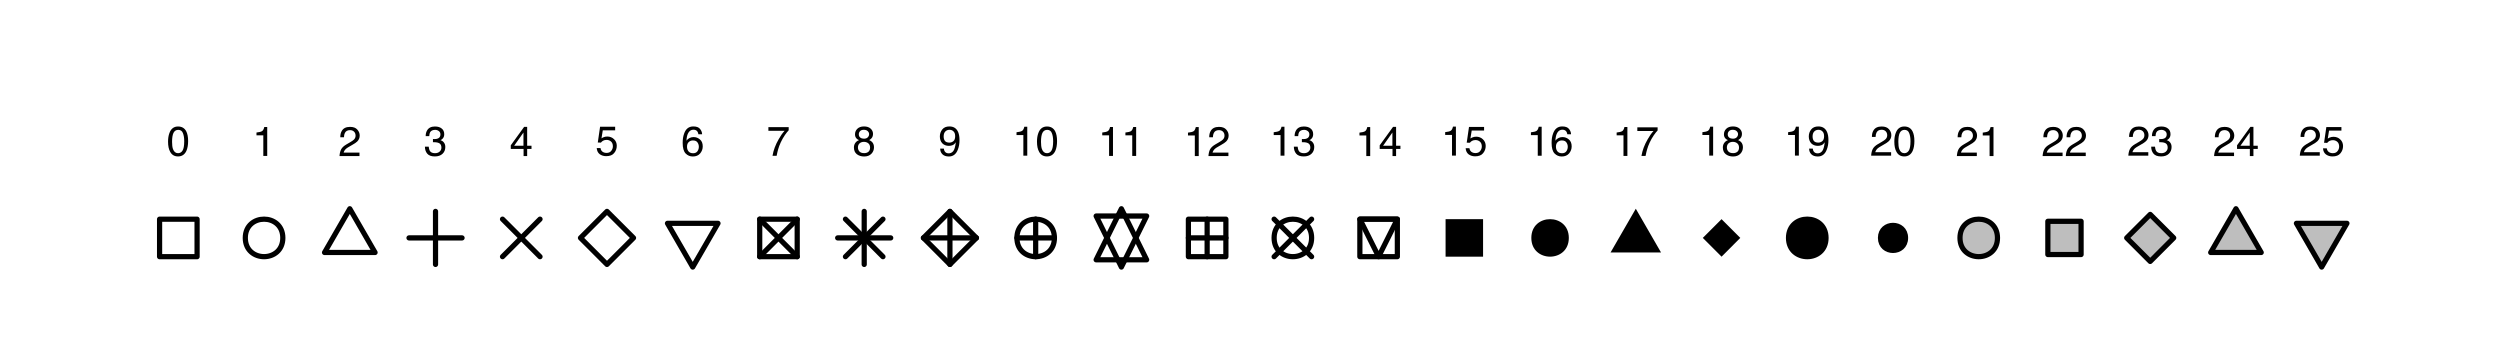
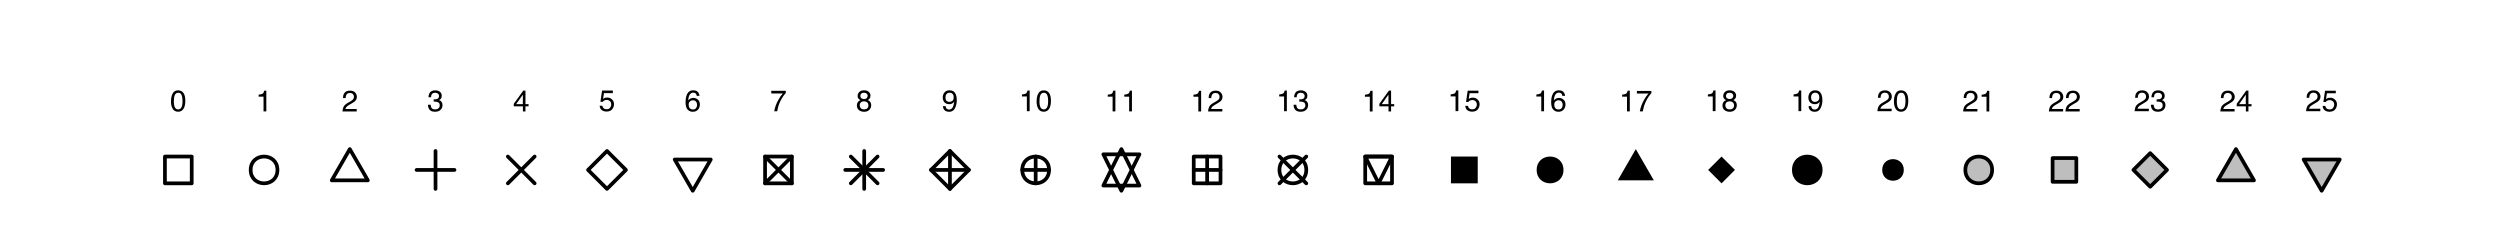
- <svg xmlns="http://www.w3.org/2000/svg" xmlns:xlink="http://www.w3.org/1999/xlink" width="360pt" height="50pt" viewBox="0 0 360 50" version="1.1">
+ <svg xmlns="http://www.w3.org/2000/svg" xmlns:xlink="http://www.w3.org/1999/xlink" width="504pt" height="50pt" viewBox="0 0 504 50" version="1.1">
  <defs>
    <g>
      <symbol overflow="visible" id="glyph0-0">
        <path style="stroke: none;" d="M 0.188 0 L 0.188 -4.297 L 3.609 -4.297 L 3.609 0 L 0.188 0 Z M 3.078 -0.547 L 3.078 -3.766 L 0.734 -3.766 L 0.734 -0.547 L 3.078 -0.547 Z M 3.078 -0.547 " />
      </symbol>
      <symbol overflow="visible" id="glyph0-1">
        <path style="stroke: none;" d="M 1.625 -4.203 C 2.164 -4.203 2.555 -3.977 2.797 -3.531 C 2.984 -3.176 3.078 -2.703 3.078 -2.109 C 3.078 -1.535 2.992 -1.062 2.828 -0.688 C 2.578 -0.156 2.176 0.109 1.625 0.109 C 1.113 0.109 0.738 -0.109 0.5 -0.547 C 0.289 -0.91 0.188 -1.398 0.188 -2.016 C 0.188 -2.492 0.25 -2.898 0.375 -3.234 C 0.602 -3.879 1.02 -4.203 1.625 -4.203 Z M 1.625 -0.359 C 1.895 -0.359 2.109 -0.477 2.266 -0.719 C 2.43 -0.969 2.516 -1.422 2.516 -2.078 C 2.516 -2.555 2.453 -2.945 2.328 -3.25 C 2.211 -3.562 1.988 -3.719 1.656 -3.719 C 1.344 -3.719 1.113 -3.57 0.969 -3.281 C 0.832 -2.988 0.766 -2.562 0.766 -2 C 0.766 -1.562 0.805 -1.219 0.891 -0.969 C 1.035 -0.562 1.281 -0.359 1.625 -0.359 Z M 1.625 -0.359 " />
      </symbol>
      <symbol overflow="visible" id="glyph0-2">
        <path style="stroke: none;" d="M 0.578 -2.969 L 0.578 -3.375 C 0.953 -3.414 1.211 -3.477 1.359 -3.562 C 1.516 -3.645 1.629 -3.848 1.703 -4.172 L 2.125 -4.172 L 2.125 0 L 1.562 0 L 1.562 -2.969 L 0.578 -2.969 Z M 0.578 -2.969 " />
      </symbol>
      <symbol overflow="visible" id="glyph0-3">
        <path style="stroke: none;" d="M 0.188 0 C 0.207 -0.363 0.281 -0.676 0.406 -0.938 C 0.539 -1.207 0.797 -1.453 1.172 -1.672 L 1.734 -2 C 1.984 -2.145 2.16 -2.27 2.266 -2.375 C 2.422 -2.531 2.5 -2.719 2.5 -2.938 C 2.5 -3.176 2.426 -3.367 2.281 -3.516 C 2.133 -3.66 1.941 -3.734 1.703 -3.734 C 1.336 -3.734 1.086 -3.594 0.953 -3.312 C 0.879 -3.164 0.836 -2.961 0.828 -2.703 L 0.297 -2.703 C 0.297 -3.066 0.363 -3.363 0.5 -3.594 C 0.719 -4 1.117 -4.203 1.703 -4.203 C 2.18 -4.203 2.531 -4.07 2.75 -3.812 C 2.977 -3.562 3.094 -3.273 3.094 -2.953 C 3.094 -2.617 2.973 -2.332 2.734 -2.094 C 2.598 -1.957 2.352 -1.789 2 -1.594 L 1.594 -1.359 C 1.406 -1.254 1.254 -1.156 1.141 -1.062 C 0.953 -0.895 0.832 -0.707 0.781 -0.5 L 3.062 -0.5 L 3.062 0 L 0.188 0 Z M 0.188 0 " />
      </symbol>
      <symbol overflow="visible" id="glyph0-4">
        <path style="stroke: none;" d="M 1.562 0.109 C 1.062 0.109 0.695 -0.023 0.469 -0.297 C 0.25 -0.566 0.141 -0.898 0.141 -1.297 L 0.688 -1.297 C 0.719 -1.016 0.77 -0.816 0.844 -0.703 C 0.977 -0.473 1.227 -0.359 1.594 -0.359 C 1.863 -0.359 2.082 -0.43 2.25 -0.578 C 2.426 -0.734 2.516 -0.926 2.516 -1.156 C 2.516 -1.445 2.426 -1.648 2.25 -1.766 C 2.07 -1.879 1.82 -1.938 1.5 -1.938 C 1.469 -1.938 1.43 -1.938 1.391 -1.938 C 1.359 -1.938 1.328 -1.938 1.297 -1.938 L 1.297 -2.406 C 1.348 -2.395 1.391 -2.391 1.422 -2.391 C 1.461 -2.391 1.504 -2.391 1.547 -2.391 C 1.742 -2.391 1.906 -2.422 2.031 -2.484 C 2.258 -2.586 2.375 -2.781 2.375 -3.062 C 2.375 -3.27 2.297 -3.43 2.141 -3.547 C 1.992 -3.66 1.82 -3.719 1.625 -3.719 C 1.27 -3.719 1.023 -3.602 0.891 -3.375 C 0.816 -3.238 0.773 -3.051 0.766 -2.812 L 0.25 -2.812 C 0.25 -3.125 0.312 -3.391 0.438 -3.609 C 0.656 -4.004 1.035 -4.203 1.578 -4.203 C 2.004 -4.203 2.332 -4.102 2.562 -3.906 C 2.801 -3.719 2.922 -3.445 2.922 -3.094 C 2.922 -2.832 2.848 -2.625 2.703 -2.469 C 2.617 -2.363 2.508 -2.285 2.375 -2.234 C 2.594 -2.172 2.766 -2.051 2.891 -1.875 C 3.016 -1.707 3.078 -1.5 3.078 -1.25 C 3.078 -0.844 2.941 -0.516 2.672 -0.266 C 2.41 -0.016 2.039 0.109 1.562 0.109 Z M 1.562 0.109 " />
      </symbol>
      <symbol overflow="visible" id="glyph0-5">
        <path style="stroke: none;" d="M 1.984 -1.484 L 1.984 -3.391 L 0.641 -1.484 L 1.984 -1.484 Z M 2 0 L 2 -1.031 L 0.156 -1.031 L 0.156 -1.547 L 2.078 -4.203 L 2.516 -4.203 L 2.516 -1.484 L 3.141 -1.484 L 3.141 -1.031 L 2.516 -1.031 L 2.516 0 L 2 0 Z M 2 0 " />
      </symbol>
      <symbol overflow="visible" id="glyph0-6">
        <path style="stroke: none;" d="M 0.734 -1.062 C 0.773 -0.77 0.914 -0.566 1.156 -0.453 C 1.281 -0.391 1.426 -0.359 1.594 -0.359 C 1.906 -0.359 2.133 -0.457 2.281 -0.656 C 2.438 -0.852 2.516 -1.07 2.516 -1.312 C 2.516 -1.613 2.426 -1.844 2.25 -2 C 2.07 -2.156 1.859 -2.234 1.609 -2.234 C 1.422 -2.234 1.258 -2.195 1.125 -2.125 C 1 -2.062 0.891 -1.969 0.797 -1.844 L 0.344 -1.859 L 0.672 -4.125 L 2.844 -4.125 L 2.844 -3.609 L 1.062 -3.609 L 0.875 -2.453 C 0.977 -2.523 1.07 -2.578 1.156 -2.609 C 1.312 -2.68 1.492 -2.719 1.703 -2.719 C 2.086 -2.719 2.41 -2.594 2.672 -2.344 C 2.941 -2.094 3.078 -1.773 3.078 -1.391 C 3.078 -0.992 2.953 -0.645 2.703 -0.344 C 2.461 -0.039 2.078 0.109 1.547 0.109 C 1.203 0.109 0.895 0.016 0.625 -0.172 C 0.363 -0.367 0.219 -0.664 0.188 -1.062 L 0.734 -1.062 Z M 0.734 -1.062 " />
      </symbol>
      <symbol overflow="visible" id="glyph0-7">
        <path style="stroke: none;" d="M 1.75 -4.219 C 2.219 -4.219 2.547 -4.094 2.734 -3.844 C 2.922 -3.602 3.016 -3.352 3.016 -3.094 L 2.484 -3.094 C 2.453 -3.258 2.406 -3.391 2.344 -3.484 C 2.219 -3.66 2.023 -3.75 1.766 -3.75 C 1.473 -3.75 1.238 -3.613 1.062 -3.344 C 0.883 -3.07 0.785 -2.68 0.766 -2.172 C 0.891 -2.348 1.047 -2.477 1.234 -2.562 C 1.398 -2.645 1.586 -2.688 1.797 -2.688 C 2.141 -2.688 2.441 -2.57 2.703 -2.344 C 2.973 -2.125 3.109 -1.789 3.109 -1.344 C 3.109 -0.969 2.984 -0.629 2.734 -0.328 C 2.484 -0.035 2.129 0.109 1.672 0.109 C 1.273 0.109 0.93 -0.035 0.641 -0.328 C 0.359 -0.629 0.219 -1.133 0.219 -1.844 C 0.219 -2.363 0.285 -2.805 0.422 -3.172 C 0.66 -3.867 1.102 -4.219 1.75 -4.219 Z M 1.719 -0.359 C 2 -0.359 2.207 -0.453 2.344 -0.641 C 2.477 -0.828 2.547 -1.047 2.547 -1.297 C 2.547 -1.516 2.484 -1.719 2.359 -1.906 C 2.234 -2.102 2.008 -2.203 1.688 -2.203 C 1.457 -2.203 1.258 -2.125 1.094 -1.969 C 0.926 -1.82 0.844 -1.598 0.844 -1.297 C 0.844 -1.035 0.914 -0.812 1.062 -0.625 C 1.219 -0.445 1.438 -0.359 1.719 -0.359 Z M 1.719 -0.359 " />
      </symbol>
      <symbol overflow="visible" id="glyph0-8">
        <path style="stroke: none;" d="M 3.141 -4.125 L 3.141 -3.672 C 3.004 -3.535 2.82 -3.305 2.594 -2.984 C 2.375 -2.66 2.176 -2.312 2 -1.938 C 1.832 -1.57 1.707 -1.238 1.625 -0.938 C 1.562 -0.738 1.488 -0.426 1.406 0 L 0.812 0 C 0.945 -0.801 1.242 -1.598 1.703 -2.391 C 1.961 -2.859 2.242 -3.258 2.547 -3.594 L 0.219 -3.594 L 0.219 -4.125 L 3.141 -4.125 Z M 3.141 -4.125 " />
      </symbol>
      <symbol overflow="visible" id="glyph0-9">
        <path style="stroke: none;" d="M 1.625 -2.438 C 1.863 -2.438 2.047 -2.5 2.172 -2.625 C 2.305 -2.758 2.375 -2.914 2.375 -3.094 C 2.375 -3.25 2.312 -3.391 2.188 -3.516 C 2.062 -3.648 1.867 -3.719 1.609 -3.719 C 1.359 -3.719 1.176 -3.648 1.062 -3.516 C 0.945 -3.391 0.891 -3.238 0.891 -3.062 C 0.891 -2.863 0.961 -2.707 1.109 -2.594 C 1.254 -2.488 1.426 -2.438 1.625 -2.438 Z M 1.672 -0.359 C 1.91 -0.359 2.109 -0.422 2.266 -0.547 C 2.43 -0.68 2.516 -0.883 2.516 -1.156 C 2.516 -1.426 2.43 -1.629 2.266 -1.766 C 2.098 -1.91 1.883 -1.984 1.625 -1.984 C 1.375 -1.984 1.164 -1.91 1 -1.766 C 0.844 -1.617 0.766 -1.422 0.766 -1.172 C 0.766 -0.953 0.836 -0.758 0.984 -0.594 C 1.129 -0.438 1.359 -0.359 1.672 -0.359 Z M 0.922 -2.234 C 0.766 -2.297 0.648 -2.367 0.578 -2.453 C 0.422 -2.609 0.344 -2.812 0.344 -3.062 C 0.344 -3.375 0.453 -3.641 0.672 -3.859 C 0.898 -4.086 1.223 -4.203 1.641 -4.203 C 2.047 -4.203 2.363 -4.098 2.594 -3.891 C 2.82 -3.68 2.938 -3.43 2.938 -3.141 C 2.938 -2.879 2.867 -2.672 2.734 -2.516 C 2.66 -2.422 2.547 -2.328 2.391 -2.234 C 2.566 -2.16 2.703 -2.07 2.797 -1.969 C 2.984 -1.77 3.078 -1.516 3.078 -1.203 C 3.078 -0.836 2.953 -0.523 2.703 -0.266 C 2.453 -0.004 2.102 0.125 1.656 0.125 C 1.25 0.125 0.898 0.016 0.609 -0.203 C 0.328 -0.43 0.188 -0.754 0.188 -1.172 C 0.188 -1.422 0.25 -1.633 0.375 -1.812 C 0.5 -2 0.68 -2.141 0.922 -2.234 Z M 0.922 -2.234 " />
      </symbol>
      <symbol overflow="visible" id="glyph0-10">
        <path style="stroke: none;" d="M 0.797 -1.016 C 0.816 -0.723 0.93 -0.52 1.141 -0.406 C 1.242 -0.352 1.363 -0.328 1.5 -0.328 C 1.75 -0.328 1.961 -0.43 2.141 -0.641 C 2.316 -0.848 2.441 -1.273 2.516 -1.922 C 2.398 -1.734 2.254 -1.598 2.078 -1.516 C 1.91 -1.441 1.727 -1.406 1.531 -1.406 C 1.125 -1.406 0.801 -1.531 0.562 -1.781 C 0.332 -2.039 0.219 -2.367 0.219 -2.766 C 0.219 -3.141 0.332 -3.473 0.562 -3.766 C 0.789 -4.055 1.133 -4.203 1.594 -4.203 C 2.207 -4.203 2.629 -3.926 2.859 -3.375 C 2.984 -3.07 3.047 -2.691 3.047 -2.234 C 3.047 -1.723 2.969 -1.27 2.812 -0.875 C 2.562 -0.207 2.129 0.125 1.516 0.125 C 1.109 0.125 0.797 0.016 0.578 -0.203 C 0.367 -0.422 0.266 -0.691 0.266 -1.016 L 0.797 -1.016 Z M 1.594 -1.875 C 1.801 -1.875 1.988 -1.941 2.156 -2.078 C 2.332 -2.211 2.422 -2.453 2.422 -2.797 C 2.422 -3.109 2.344 -3.336 2.188 -3.484 C 2.039 -3.641 1.848 -3.719 1.609 -3.719 C 1.348 -3.719 1.141 -3.629 0.984 -3.453 C 0.836 -3.285 0.766 -3.055 0.766 -2.766 C 0.766 -2.492 0.828 -2.273 0.953 -2.109 C 1.086 -1.953 1.301 -1.875 1.594 -1.875 Z M 1.594 -1.875 " />
      </symbol>
    </g>
    <clipPath id="clip1">
-       <path d="M 0 0 L 361 0 L 361 51 L 0 51 Z M 0 0 " />
+       <path d="M 0 0 L 505 0 L 505 51 L 0 51 Z M 0 0 " />
    </clipPath>
  </defs>
  <g id="surface0">
-     <rect x="0" y="0" width="360" height="50" style="fill: rgb(100%,100%,100%); fill-opacity: 1; stroke: none;" />
+     <rect x="0" y="0" width="504" height="50" style="fill: rgb(100%,100%,100%); fill-opacity: 1; stroke: none;" />
    <g clip-path="url(#clip1)" clip-rule="nonzero">
      <g style="fill: rgb(0%,0%,0%); fill-opacity: 1;">
-         <use xlink:href="#glyph0-1" x="24.012" y="22.418" />
+         <use xlink:href="#glyph0-1" x="34.281" y="22.418" />
      </g>
      <g style="fill: rgb(0%,0%,0%); fill-opacity: 1;">
-         <use xlink:href="#glyph0-2" x="36.355" y="22.457" />
+         <use xlink:href="#glyph0-2" x="51.566" y="22.457" />
      </g>
      <g style="fill: rgb(0%,0%,0%); fill-opacity: 1;">
-         <use xlink:href="#glyph0-3" x="48.703" y="22.473" />
+         <use xlink:href="#glyph0-3" x="68.852" y="22.473" />
      </g>
      <g style="fill: rgb(0%,0%,0%); fill-opacity: 1;">
-         <use xlink:href="#glyph0-4" x="61.047" y="22.418" />
+         <use xlink:href="#glyph0-4" x="86.133" y="22.418" />
      </g>
      <g style="fill: rgb(0%,0%,0%); fill-opacity: 1;">
-         <use xlink:href="#glyph0-5" x="73.395" y="22.473" />
+         <use xlink:href="#glyph0-5" x="103.418" y="22.473" />
      </g>
      <g style="fill: rgb(0%,0%,0%); fill-opacity: 1;">
-         <use xlink:href="#glyph0-6" x="85.738" y="22.379" />
+         <use xlink:href="#glyph0-6" x="120.703" y="22.379" />
      </g>
      <g style="fill: rgb(0%,0%,0%); fill-opacity: 1;">
-         <use xlink:href="#glyph0-7" x="98.086" y="22.426" />
+         <use xlink:href="#glyph0-7" x="137.988" y="22.426" />
      </g>
      <g style="fill: rgb(0%,0%,0%); fill-opacity: 1;">
-         <use xlink:href="#glyph0-8" x="110.43" y="22.434" />
+         <use xlink:href="#glyph0-8" x="155.27" y="22.434" />
      </g>
      <g style="fill: rgb(0%,0%,0%); fill-opacity: 1;">
-         <use xlink:href="#glyph0-9" x="122.777" y="22.41" />
+         <use xlink:href="#glyph0-9" x="172.555" y="22.41" />
      </g>
      <g style="fill: rgb(0%,0%,0%); fill-opacity: 1;">
-         <use xlink:href="#glyph0-10" x="135.121" y="22.41" />
+         <use xlink:href="#glyph0-10" x="189.84" y="22.41" />
      </g>
      <g style="fill: rgb(0%,0%,0%); fill-opacity: 1;">
-         <use xlink:href="#glyph0-2" x="145.801" y="22.418" />
-         <use xlink:href="#glyph0-1" x="149.138" y="22.418" />
+         <use xlink:href="#glyph0-2" x="205.453" y="22.418" />
+         <use xlink:href="#glyph0-1" x="208.79" y="22.418" />
      </g>
      <g style="fill: rgb(0%,0%,0%); fill-opacity: 1;">
-         <use xlink:href="#glyph0-2" x="158.145" y="22.457" />
-         <use xlink:href="#glyph0-2" x="161.481" y="22.457" />
+         <use xlink:href="#glyph0-2" x="222.738" y="22.457" />
+         <use xlink:href="#glyph0-2" x="226.075" y="22.457" />
      </g>
      <g style="fill: rgb(0%,0%,0%); fill-opacity: 1;">
-         <use xlink:href="#glyph0-2" x="170.492" y="22.473" />
-         <use xlink:href="#glyph0-3" x="173.829" y="22.473" />
+         <use xlink:href="#glyph0-2" x="240.023" y="22.473" />
+         <use xlink:href="#glyph0-3" x="243.36" y="22.473" />
      </g>
      <g style="fill: rgb(0%,0%,0%); fill-opacity: 1;">
-         <use xlink:href="#glyph0-2" x="182.836" y="22.418" />
-         <use xlink:href="#glyph0-4" x="186.173" y="22.418" />
+         <use xlink:href="#glyph0-2" x="257.305" y="22.418" />
+         <use xlink:href="#glyph0-4" x="260.642" y="22.418" />
      </g>
      <g style="fill: rgb(0%,0%,0%); fill-opacity: 1;">
-         <use xlink:href="#glyph0-2" x="195.184" y="22.473" />
-         <use xlink:href="#glyph0-5" x="198.521" y="22.473" />
+         <use xlink:href="#glyph0-2" x="274.59" y="22.473" />
+         <use xlink:href="#glyph0-5" x="277.927" y="22.473" />
      </g>
      <g style="fill: rgb(0%,0%,0%); fill-opacity: 1;">
-         <use xlink:href="#glyph0-2" x="207.527" y="22.402" />
-         <use xlink:href="#glyph0-6" x="210.864" y="22.402" />
+         <use xlink:href="#glyph0-2" x="291.875" y="22.402" />
+         <use xlink:href="#glyph0-6" x="295.212" y="22.402" />
      </g>
      <g style="fill: rgb(0%,0%,0%); fill-opacity: 1;">
-         <use xlink:href="#glyph0-2" x="219.875" y="22.426" />
-         <use xlink:href="#glyph0-7" x="223.212" y="22.426" />
+         <use xlink:href="#glyph0-2" x="309.156" y="22.426" />
+         <use xlink:href="#glyph0-7" x="312.493" y="22.426" />
      </g>
      <g style="fill: rgb(0%,0%,0%); fill-opacity: 1;">
-         <use xlink:href="#glyph0-2" x="232.219" y="22.457" />
-         <use xlink:href="#glyph0-8" x="235.556" y="22.457" />
+         <use xlink:href="#glyph0-2" x="326.441" y="22.457" />
+         <use xlink:href="#glyph0-8" x="329.778" y="22.457" />
      </g>
      <g style="fill: rgb(0%,0%,0%); fill-opacity: 1;">
-         <use xlink:href="#glyph0-2" x="244.566" y="22.41" />
-         <use xlink:href="#glyph0-9" x="247.903" y="22.41" />
+         <use xlink:href="#glyph0-2" x="343.727" y="22.41" />
+         <use xlink:href="#glyph0-9" x="347.063" y="22.41" />
      </g>
      <g style="fill: rgb(0%,0%,0%); fill-opacity: 1;">
-         <use xlink:href="#glyph0-2" x="256.91" y="22.41" />
-         <use xlink:href="#glyph0-10" x="260.247" y="22.41" />
+         <use xlink:href="#glyph0-2" x="361.008" y="22.41" />
+         <use xlink:href="#glyph0-10" x="364.345" y="22.41" />
      </g>
      <g style="fill: rgb(0%,0%,0%); fill-opacity: 1;">
-         <use xlink:href="#glyph0-3" x="269.258" y="22.418" />
-         <use xlink:href="#glyph0-1" x="272.595" y="22.418" />
+         <use xlink:href="#glyph0-3" x="378.293" y="22.418" />
+         <use xlink:href="#glyph0-1" x="381.63" y="22.418" />
      </g>
      <g style="fill: rgb(0%,0%,0%); fill-opacity: 1;">
-         <use xlink:href="#glyph0-3" x="281.602" y="22.473" />
-         <use xlink:href="#glyph0-2" x="284.938" y="22.473" />
+         <use xlink:href="#glyph0-3" x="395.578" y="22.473" />
+         <use xlink:href="#glyph0-2" x="398.915" y="22.473" />
      </g>
      <g style="fill: rgb(0%,0%,0%); fill-opacity: 1;">
-         <use xlink:href="#glyph0-3" x="293.949" y="22.473" />
-         <use xlink:href="#glyph0-3" x="297.286" y="22.473" />
+         <use xlink:href="#glyph0-3" x="412.863" y="22.473" />
+         <use xlink:href="#glyph0-3" x="416.2" y="22.473" />
      </g>
      <g style="fill: rgb(0%,0%,0%); fill-opacity: 1;">
-         <use xlink:href="#glyph0-3" x="306.293" y="22.418" />
-         <use xlink:href="#glyph0-4" x="309.63" y="22.418" />
+         <use xlink:href="#glyph0-3" x="430.145" y="22.418" />
+         <use xlink:href="#glyph0-4" x="433.481" y="22.418" />
      </g>
      <g style="fill: rgb(0%,0%,0%); fill-opacity: 1;">
-         <use xlink:href="#glyph0-3" x="318.641" y="22.473" />
-         <use xlink:href="#glyph0-5" x="321.978" y="22.473" />
+         <use xlink:href="#glyph0-3" x="447.43" y="22.473" />
+         <use xlink:href="#glyph0-5" x="450.767" y="22.473" />
      </g>
      <g style="fill: rgb(0%,0%,0%); fill-opacity: 1;">
-         <use xlink:href="#glyph0-3" x="330.984" y="22.418" />
-         <use xlink:href="#glyph0-6" x="334.321" y="22.418" />
+         <use xlink:href="#glyph0-3" x="464.715" y="22.418" />
+         <use xlink:href="#glyph0-6" x="468.052" y="22.418" />
      </g>
-       <path style="fill: none; stroke-width: 0.75; stroke-linecap: round; stroke-linejoin: round; stroke: rgb(0%,0%,0%); stroke-opacity: 1;stroke-miterlimit: 10; " d="M 22.98 36.961 L 28.379 36.961 L 28.379 31.562 L 22.98 31.562 Z M 22.98 36.961 " />
-       <path style="fill: none; stroke-width: 0.75; stroke-linecap: round; stroke-linejoin: round; stroke: rgb(0%,0%,0%); stroke-opacity: 1;stroke-miterlimit: 10; " d="M 40.727 34.258 C 40.727 37.859 35.324 37.859 35.324 34.258 C 35.324 30.66 40.727 30.66 40.727 34.258 " />
-       <path style="fill: none; stroke-width: 0.75; stroke-linecap: round; stroke-linejoin: round; stroke: rgb(0%,0%,0%); stroke-opacity: 1;stroke-miterlimit: 10; " d="M 50.371 30.059 L 50.371 30.059 L 54.008 36.359 L 46.734 36.359 L 50.371 30.059 " />
-       <path style="fill: none; stroke-width: 0.75; stroke-linecap: round; stroke-linejoin: round; stroke: rgb(0%,0%,0%); stroke-opacity: 1;stroke-miterlimit: 10; " d="M 58.898 34.258 L 66.535 34.258 " />
-       <path style="fill: none; stroke-width: 0.75; stroke-linecap: round; stroke-linejoin: round; stroke: rgb(0%,0%,0%); stroke-opacity: 1;stroke-miterlimit: 10; " d="M 62.715 38.078 L 62.715 30.441 " />
-       <path style="fill: none; stroke-width: 0.75; stroke-linecap: round; stroke-linejoin: round; stroke: rgb(0%,0%,0%); stroke-opacity: 1;stroke-miterlimit: 10; " d="M 72.363 36.961 L 77.762 31.559 " />
-       <path style="fill: none; stroke-width: 0.75; stroke-linecap: round; stroke-linejoin: round; stroke: rgb(0%,0%,0%); stroke-opacity: 1;stroke-miterlimit: 10; " d="M 72.363 31.559 L 77.762 36.961 " />
-       <path style="fill: none; stroke-width: 0.75; stroke-linecap: round; stroke-linejoin: round; stroke: rgb(0%,0%,0%); stroke-opacity: 1;stroke-miterlimit: 10; " d="M 83.59 34.258 L 83.59 34.258 L 87.406 30.441 L 91.227 34.258 L 87.406 38.078 L 83.59 34.258 " />
-       <path style="fill: none; stroke-width: 0.75; stroke-linecap: round; stroke-linejoin: round; stroke: rgb(0%,0%,0%); stroke-opacity: 1;stroke-miterlimit: 10; " d="M 99.754 38.457 L 99.754 38.457 L 103.391 32.16 L 96.117 32.16 L 99.754 38.457 " />
-       <path style="fill: none; stroke-width: 0.75; stroke-linecap: round; stroke-linejoin: round; stroke: rgb(0%,0%,0%); stroke-opacity: 1;stroke-miterlimit: 10; " d="M 109.398 36.961 L 114.797 36.961 L 114.797 31.562 L 109.398 31.562 Z M 109.398 36.961 " />
-       <path style="fill: none; stroke-width: 0.75; stroke-linecap: round; stroke-linejoin: round; stroke: rgb(0%,0%,0%); stroke-opacity: 1;stroke-miterlimit: 10; " d="M 109.398 36.961 L 114.797 31.559 " />
-       <path style="fill: none; stroke-width: 0.75; stroke-linecap: round; stroke-linejoin: round; stroke: rgb(0%,0%,0%); stroke-opacity: 1;stroke-miterlimit: 10; " d="M 109.398 31.559 L 114.797 36.961 " />
-       <path style="fill: none; stroke-width: 0.75; stroke-linecap: round; stroke-linejoin: round; stroke: rgb(0%,0%,0%); stroke-opacity: 1;stroke-miterlimit: 10; " d="M 121.746 36.961 L 127.145 31.559 " />
-       <path style="fill: none; stroke-width: 0.75; stroke-linecap: round; stroke-linejoin: round; stroke: rgb(0%,0%,0%); stroke-opacity: 1;stroke-miterlimit: 10; " d="M 121.746 31.559 L 127.145 36.961 " />
-       <path style="fill: none; stroke-width: 0.75; stroke-linecap: round; stroke-linejoin: round; stroke: rgb(0%,0%,0%); stroke-opacity: 1;stroke-miterlimit: 10; " d="M 120.625 34.258 L 128.262 34.258 " />
-       <path style="fill: none; stroke-width: 0.75; stroke-linecap: round; stroke-linejoin: round; stroke: rgb(0%,0%,0%); stroke-opacity: 1;stroke-miterlimit: 10; " d="M 124.445 38.078 L 124.445 30.441 " />
-       <path style="fill: none; stroke-width: 0.75; stroke-linecap: round; stroke-linejoin: round; stroke: rgb(0%,0%,0%); stroke-opacity: 1;stroke-miterlimit: 10; " d="M 132.973 34.258 L 140.609 34.258 " />
-       <path style="fill: none; stroke-width: 0.75; stroke-linecap: round; stroke-linejoin: round; stroke: rgb(0%,0%,0%); stroke-opacity: 1;stroke-miterlimit: 10; " d="M 136.789 38.078 L 136.789 30.441 " />
-       <path style="fill: none; stroke-width: 0.75; stroke-linecap: round; stroke-linejoin: round; stroke: rgb(0%,0%,0%); stroke-opacity: 1;stroke-miterlimit: 10; " d="M 132.973 34.258 L 132.973 34.258 L 136.789 30.441 L 140.609 34.258 L 136.789 38.078 L 132.973 34.258 " />
-       <path style="fill: none; stroke-width: 0.75; stroke-linecap: round; stroke-linejoin: round; stroke: rgb(0%,0%,0%); stroke-opacity: 1;stroke-miterlimit: 10; " d="M 151.836 34.258 C 151.836 37.859 146.438 37.859 146.438 34.258 C 146.438 30.66 151.836 30.66 151.836 34.258 " />
-       <path style="fill: none; stroke-width: 0.75; stroke-linecap: round; stroke-linejoin: round; stroke: rgb(0%,0%,0%); stroke-opacity: 1;stroke-miterlimit: 10; " d="M 146.438 34.258 L 151.836 34.258 " />
-       <path style="fill: none; stroke-width: 0.75; stroke-linecap: round; stroke-linejoin: round; stroke: rgb(0%,0%,0%); stroke-opacity: 1;stroke-miterlimit: 10; " d="M 149.137 36.961 L 149.137 31.559 " />
-       <path style="fill: none; stroke-width: 0.75; stroke-linecap: round; stroke-linejoin: round; stroke: rgb(0%,0%,0%); stroke-opacity: 1;stroke-miterlimit: 10; " d="M 161.48 38.457 L 161.48 38.457 L 165.117 31.109 L 157.844 31.109 L 161.48 38.457 " />
-       <path style="fill: none; stroke-width: 0.75; stroke-linecap: round; stroke-linejoin: round; stroke: rgb(0%,0%,0%); stroke-opacity: 1;stroke-miterlimit: 10; " d="M 161.48 30.059 L 161.48 30.059 L 165.117 37.41 L 157.844 37.41 L 161.48 30.059 " />
-       <path style="fill: none; stroke-width: 0.75; stroke-linecap: round; stroke-linejoin: round; stroke: rgb(0%,0%,0%); stroke-opacity: 1;stroke-miterlimit: 10; " d="M 171.129 34.258 L 176.527 34.258 " />
-       <path style="fill: none; stroke-width: 0.75; stroke-linecap: round; stroke-linejoin: round; stroke: rgb(0%,0%,0%); stroke-opacity: 1;stroke-miterlimit: 10; " d="M 173.828 36.961 L 173.828 31.559 " />
-       <path style="fill: none; stroke-width: 0.75; stroke-linecap: round; stroke-linejoin: round; stroke: rgb(0%,0%,0%); stroke-opacity: 1;stroke-miterlimit: 10; " d="M 171.129 36.961 L 176.527 36.961 L 176.527 31.562 L 171.129 31.562 Z M 171.129 36.961 " />
-       <path style="fill: none; stroke-width: 0.75; stroke-linecap: round; stroke-linejoin: round; stroke: rgb(0%,0%,0%); stroke-opacity: 1;stroke-miterlimit: 10; " d="M 188.871 34.258 C 188.871 37.859 183.473 37.859 183.473 34.258 C 183.473 30.66 188.871 30.66 188.871 34.258 " />
-       <path style="fill: none; stroke-width: 0.75; stroke-linecap: round; stroke-linejoin: round; stroke: rgb(0%,0%,0%); stroke-opacity: 1;stroke-miterlimit: 10; " d="M 183.473 36.961 L 188.871 31.559 " />
-       <path style="fill: none; stroke-width: 0.75; stroke-linecap: round; stroke-linejoin: round; stroke: rgb(0%,0%,0%); stroke-opacity: 1;stroke-miterlimit: 10; " d="M 183.473 31.559 L 188.871 36.961 " />
-       <path style="fill: none; stroke-width: 0.75; stroke-linecap: round; stroke-linejoin: round; stroke: rgb(0%,0%,0%); stroke-opacity: 1;stroke-miterlimit: 10; " d="M 198.52 36.961 L 198.52 36.961 L 201.219 31.559 L 195.82 31.559 L 198.52 36.961 " />
-       <path style="fill: none; stroke-width: 0.75; stroke-linecap: round; stroke-linejoin: round; stroke: rgb(0%,0%,0%); stroke-opacity: 1;stroke-miterlimit: 10; " d="M 195.82 31.559 L 201.219 31.559 L 201.219 36.957 L 195.82 36.957 Z M 195.82 31.559 " />
-       <path style=" stroke:none;fill-rule: nonzero; fill: rgb(0%,0%,0%); fill-opacity: 1;" d="M 208.164 36.961 L 208.164 36.961 L 213.562 36.961 L 213.562 31.559 L 208.164 31.559 Z M 208.164 36.961 " />
-       <path style=" stroke:none;fill-rule: nonzero; fill: rgb(0%,0%,0%); fill-opacity: 1;" d="M 225.91 34.258 C 225.91 37.859 220.512 37.859 220.512 34.258 C 220.512 30.66 225.91 30.66 225.91 34.258 " />
-       <path style=" stroke:none;fill-rule: nonzero; fill: rgb(0%,0%,0%); fill-opacity: 1;" d="M 235.555 30.059 L 235.555 30.059 L 239.191 36.359 L 231.918 36.359 Z M 235.555 30.059 " />
-       <path style=" stroke:none;fill-rule: nonzero; fill: rgb(0%,0%,0%); fill-opacity: 1;" d="M 245.203 34.258 L 245.203 34.258 L 247.902 31.559 L 250.602 34.258 L 247.902 36.961 Z M 245.203 34.258 " />
-       <path style="fill-rule: nonzero; fill: rgb(0%,0%,0%); fill-opacity: 1;stroke-width: 0.75; stroke-linecap: round; stroke-linejoin: round; stroke: rgb(0%,0%,0%); stroke-opacity: 1;stroke-miterlimit: 10; " d="M 262.945 34.258 C 262.945 37.859 257.547 37.859 257.547 34.258 C 257.547 30.66 262.945 30.66 262.945 34.258 " />
-       <path style="fill-rule: nonzero; fill: rgb(0%,0%,0%); fill-opacity: 1;stroke-width: 0.75; stroke-linecap: round; stroke-linejoin: round; stroke: rgb(0%,0%,0%); stroke-opacity: 1;stroke-miterlimit: 10; " d="M 274.395 34.258 C 274.395 36.66 270.793 36.66 270.793 34.258 C 270.793 31.859 274.395 31.859 274.395 34.258 " />
-       <path style="fill-rule: nonzero; fill: rgb(74.51%,74.51%,74.51%); fill-opacity: 1;stroke-width: 0.75; stroke-linecap: round; stroke-linejoin: round; stroke: rgb(0%,0%,0%); stroke-opacity: 1;stroke-miterlimit: 10; " d="M 287.637 34.258 C 287.637 37.859 282.238 37.859 282.238 34.258 C 282.238 30.66 287.637 30.66 287.637 34.258 " />
-       <path style="fill-rule: nonzero; fill: rgb(74.51%,74.51%,74.51%); fill-opacity: 1;stroke-width: 0.75; stroke-linecap: round; stroke-linejoin: round; stroke: rgb(0%,0%,0%); stroke-opacity: 1;stroke-miterlimit: 10; " d="M 294.891 36.652 L 299.676 36.652 L 299.676 31.867 L 294.891 31.867 Z M 294.891 36.652 " />
-       <path style="fill-rule: nonzero; fill: rgb(74.51%,74.51%,74.51%); fill-opacity: 1;stroke-width: 0.75; stroke-linecap: round; stroke-linejoin: round; stroke: rgb(0%,0%,0%); stroke-opacity: 1;stroke-miterlimit: 10; " d="M 309.629 37.645 L 309.629 37.645 L 313.012 34.258 L 309.629 30.875 L 306.246 34.258 Z M 309.629 37.645 " />
-       <path style="fill-rule: nonzero; fill: rgb(74.51%,74.51%,74.51%); fill-opacity: 1;stroke-width: 0.75; stroke-linecap: round; stroke-linejoin: round; stroke: rgb(0%,0%,0%); stroke-opacity: 1;stroke-miterlimit: 10; " d="M 321.977 30.059 L 321.977 30.059 L 325.613 36.359 L 318.34 36.359 Z M 321.977 30.059 " />
-       <path style="fill-rule: nonzero; fill: rgb(74.51%,74.51%,74.51%); fill-opacity: 1;stroke-width: 0.75; stroke-linecap: round; stroke-linejoin: round; stroke: rgb(0%,0%,0%); stroke-opacity: 1;stroke-miterlimit: 10; " d="M 334.32 38.457 L 334.32 38.457 L 337.957 32.16 L 330.684 32.16 Z M 334.32 38.457 " />
+       <path style="fill: none; stroke-width: 0.75; stroke-linecap: round; stroke-linejoin: round; stroke: rgb(0%,0%,0%); stroke-opacity: 1;stroke-miterlimit: 10; " d="M 33.25 36.961 L 38.648 36.961 L 38.648 31.562 L 33.25 31.562 Z M 33.25 36.961 " />
+       <path style="fill: none; stroke-width: 0.75; stroke-linecap: round; stroke-linejoin: round; stroke: rgb(0%,0%,0%); stroke-opacity: 1;stroke-miterlimit: 10; " d="M 55.934 34.258 C 55.934 37.859 50.535 37.859 50.535 34.258 C 50.535 30.66 55.934 30.66 55.934 34.258 " />
+       <path style="fill: none; stroke-width: 0.75; stroke-linecap: round; stroke-linejoin: round; stroke: rgb(0%,0%,0%); stroke-opacity: 1;stroke-miterlimit: 10; " d="M 70.52 30.059 L 70.52 30.059 L 74.156 36.359 L 66.883 36.359 L 70.52 30.059 " />
+       <path style="fill: none; stroke-width: 0.75; stroke-linecap: round; stroke-linejoin: round; stroke: rgb(0%,0%,0%); stroke-opacity: 1;stroke-miterlimit: 10; " d="M 83.984 34.258 L 91.621 34.258 " />
+       <path style="fill: none; stroke-width: 0.75; stroke-linecap: round; stroke-linejoin: round; stroke: rgb(0%,0%,0%); stroke-opacity: 1;stroke-miterlimit: 10; " d="M 87.801 38.078 L 87.801 30.441 " />
+       <path style="fill: none; stroke-width: 0.75; stroke-linecap: round; stroke-linejoin: round; stroke: rgb(0%,0%,0%); stroke-opacity: 1;stroke-miterlimit: 10; " d="M 102.387 36.961 L 107.785 31.559 " />
+       <path style="fill: none; stroke-width: 0.75; stroke-linecap: round; stroke-linejoin: round; stroke: rgb(0%,0%,0%); stroke-opacity: 1;stroke-miterlimit: 10; " d="M 102.387 31.559 L 107.785 36.961 " />
+       <path style="fill: none; stroke-width: 0.75; stroke-linecap: round; stroke-linejoin: round; stroke: rgb(0%,0%,0%); stroke-opacity: 1;stroke-miterlimit: 10; " d="M 118.551 34.258 L 118.551 34.258 L 122.371 30.441 L 126.188 34.258 L 122.371 38.078 L 118.551 34.258 " />
+       <path style="fill: none; stroke-width: 0.75; stroke-linecap: round; stroke-linejoin: round; stroke: rgb(0%,0%,0%); stroke-opacity: 1;stroke-miterlimit: 10; " d="M 139.656 38.457 L 139.656 38.457 L 143.289 32.16 L 136.02 32.16 L 139.656 38.457 " />
+       <path style="fill: none; stroke-width: 0.75; stroke-linecap: round; stroke-linejoin: round; stroke: rgb(0%,0%,0%); stroke-opacity: 1;stroke-miterlimit: 10; " d="M 154.238 36.961 L 159.637 36.961 L 159.637 31.562 L 154.238 31.562 Z M 154.238 36.961 " />
+       <path style="fill: none; stroke-width: 0.75; stroke-linecap: round; stroke-linejoin: round; stroke: rgb(0%,0%,0%); stroke-opacity: 1;stroke-miterlimit: 10; " d="M 154.238 36.961 L 159.637 31.559 " />
+       <path style="fill: none; stroke-width: 0.75; stroke-linecap: round; stroke-linejoin: round; stroke: rgb(0%,0%,0%); stroke-opacity: 1;stroke-miterlimit: 10; " d="M 154.238 31.559 L 159.637 36.961 " />
+       <path style="fill: none; stroke-width: 0.75; stroke-linecap: round; stroke-linejoin: round; stroke: rgb(0%,0%,0%); stroke-opacity: 1;stroke-miterlimit: 10; " d="M 171.523 36.961 L 176.922 31.559 " />
+       <path style="fill: none; stroke-width: 0.75; stroke-linecap: round; stroke-linejoin: round; stroke: rgb(0%,0%,0%); stroke-opacity: 1;stroke-miterlimit: 10; " d="M 171.523 31.559 L 176.922 36.961 " />
+       <path style="fill: none; stroke-width: 0.75; stroke-linecap: round; stroke-linejoin: round; stroke: rgb(0%,0%,0%); stroke-opacity: 1;stroke-miterlimit: 10; " d="M 170.402 34.258 L 178.039 34.258 " />
+       <path style="fill: none; stroke-width: 0.75; stroke-linecap: round; stroke-linejoin: round; stroke: rgb(0%,0%,0%); stroke-opacity: 1;stroke-miterlimit: 10; " d="M 174.223 38.078 L 174.223 30.441 " />
+       <path style="fill: none; stroke-width: 0.75; stroke-linecap: round; stroke-linejoin: round; stroke: rgb(0%,0%,0%); stroke-opacity: 1;stroke-miterlimit: 10; " d="M 187.688 34.258 L 195.324 34.258 " />
+       <path style="fill: none; stroke-width: 0.75; stroke-linecap: round; stroke-linejoin: round; stroke: rgb(0%,0%,0%); stroke-opacity: 1;stroke-miterlimit: 10; " d="M 191.508 38.078 L 191.508 30.441 " />
+       <path style="fill: none; stroke-width: 0.75; stroke-linecap: round; stroke-linejoin: round; stroke: rgb(0%,0%,0%); stroke-opacity: 1;stroke-miterlimit: 10; " d="M 187.688 34.258 L 187.688 34.258 L 191.508 30.441 L 195.324 34.258 L 191.508 38.078 L 187.688 34.258 " />
+       <path style="fill: none; stroke-width: 0.75; stroke-linecap: round; stroke-linejoin: round; stroke: rgb(0%,0%,0%); stroke-opacity: 1;stroke-miterlimit: 10; " d="M 211.488 34.258 C 211.488 37.859 206.09 37.859 206.09 34.258 C 206.09 30.66 211.488 30.66 211.488 34.258 " />
+       <path style="fill: none; stroke-width: 0.75; stroke-linecap: round; stroke-linejoin: round; stroke: rgb(0%,0%,0%); stroke-opacity: 1;stroke-miterlimit: 10; " d="M 206.09 34.258 L 211.488 34.258 " />
+       <path style="fill: none; stroke-width: 0.75; stroke-linecap: round; stroke-linejoin: round; stroke: rgb(0%,0%,0%); stroke-opacity: 1;stroke-miterlimit: 10; " d="M 208.789 36.961 L 208.789 31.559 " />
+       <path style="fill: none; stroke-width: 0.75; stroke-linecap: round; stroke-linejoin: round; stroke: rgb(0%,0%,0%); stroke-opacity: 1;stroke-miterlimit: 10; " d="M 226.074 38.457 L 226.074 38.457 L 229.711 31.109 L 222.438 31.109 L 226.074 38.457 " />
+       <path style="fill: none; stroke-width: 0.75; stroke-linecap: round; stroke-linejoin: round; stroke: rgb(0%,0%,0%); stroke-opacity: 1;stroke-miterlimit: 10; " d="M 226.074 30.059 L 226.074 30.059 L 229.711 37.41 L 222.438 37.41 L 226.074 30.059 " />
+       <path style="fill: none; stroke-width: 0.75; stroke-linecap: round; stroke-linejoin: round; stroke: rgb(0%,0%,0%); stroke-opacity: 1;stroke-miterlimit: 10; " d="M 240.656 34.258 L 246.059 34.258 " />
+       <path style="fill: none; stroke-width: 0.75; stroke-linecap: round; stroke-linejoin: round; stroke: rgb(0%,0%,0%); stroke-opacity: 1;stroke-miterlimit: 10; " d="M 243.359 36.961 L 243.359 31.559 " />
+       <path style="fill: none; stroke-width: 0.75; stroke-linecap: round; stroke-linejoin: round; stroke: rgb(0%,0%,0%); stroke-opacity: 1;stroke-miterlimit: 10; " d="M 240.656 36.961 L 246.055 36.961 L 246.055 31.562 L 240.656 31.562 Z M 240.656 36.961 " />
+       <path style="fill: none; stroke-width: 0.75; stroke-linecap: round; stroke-linejoin: round; stroke: rgb(0%,0%,0%); stroke-opacity: 1;stroke-miterlimit: 10; " d="M 263.344 34.258 C 263.344 37.859 257.941 37.859 257.941 34.258 C 257.941 30.66 263.344 30.66 263.344 34.258 " />
+       <path style="fill: none; stroke-width: 0.75; stroke-linecap: round; stroke-linejoin: round; stroke: rgb(0%,0%,0%); stroke-opacity: 1;stroke-miterlimit: 10; " d="M 257.941 36.961 L 263.344 31.559 " />
+       <path style="fill: none; stroke-width: 0.75; stroke-linecap: round; stroke-linejoin: round; stroke: rgb(0%,0%,0%); stroke-opacity: 1;stroke-miterlimit: 10; " d="M 257.941 31.559 L 263.344 36.961 " />
+       <path style="fill: none; stroke-width: 0.75; stroke-linecap: round; stroke-linejoin: round; stroke: rgb(0%,0%,0%); stroke-opacity: 1;stroke-miterlimit: 10; " d="M 277.926 36.961 L 277.926 36.961 L 280.625 31.559 L 275.227 31.559 L 277.926 36.961 " />
+       <path style="fill: none; stroke-width: 0.75; stroke-linecap: round; stroke-linejoin: round; stroke: rgb(0%,0%,0%); stroke-opacity: 1;stroke-miterlimit: 10; " d="M 275.227 31.559 L 280.625 31.559 L 280.625 36.957 L 275.227 36.957 Z M 275.227 31.559 " />
+       <path style=" stroke:none;fill-rule: nonzero; fill: rgb(0%,0%,0%); fill-opacity: 1;" d="M 292.512 36.961 L 292.512 36.961 L 297.91 36.961 L 297.91 31.559 L 292.512 31.559 Z M 292.512 36.961 " />
+       <path style=" stroke:none;fill-rule: nonzero; fill: rgb(0%,0%,0%); fill-opacity: 1;" d="M 315.195 34.258 C 315.195 37.859 309.793 37.859 309.793 34.258 C 309.793 30.66 315.195 30.66 315.195 34.258 " />
+       <path style=" stroke:none;fill-rule: nonzero; fill: rgb(0%,0%,0%); fill-opacity: 1;" d="M 329.777 30.059 L 329.777 30.059 L 333.414 36.359 L 326.141 36.359 Z M 329.777 30.059 " />
+       <path style=" stroke:none;fill-rule: nonzero; fill: rgb(0%,0%,0%); fill-opacity: 1;" d="M 344.363 34.258 L 344.363 34.258 L 347.062 31.559 L 349.762 34.258 L 347.062 36.961 Z M 344.363 34.258 " />
+       <path style="fill-rule: nonzero; fill: rgb(0%,0%,0%); fill-opacity: 1;stroke-width: 0.75; stroke-linecap: round; stroke-linejoin: round; stroke: rgb(0%,0%,0%); stroke-opacity: 1;stroke-miterlimit: 10; " d="M 367.047 34.258 C 367.047 37.859 361.645 37.859 361.645 34.258 C 361.645 30.66 367.047 30.66 367.047 34.258 " />
+       <path style="fill-rule: nonzero; fill: rgb(0%,0%,0%); fill-opacity: 1;stroke-width: 0.75; stroke-linecap: round; stroke-linejoin: round; stroke: rgb(0%,0%,0%); stroke-opacity: 1;stroke-miterlimit: 10; " d="M 383.43 34.258 C 383.43 36.66 379.828 36.66 379.828 34.258 C 379.828 31.859 383.43 31.859 383.43 34.258 " />
+       <path style="fill-rule: nonzero; fill: rgb(74.51%,74.51%,74.51%); fill-opacity: 1;stroke-width: 0.75; stroke-linecap: round; stroke-linejoin: round; stroke: rgb(0%,0%,0%); stroke-opacity: 1;stroke-miterlimit: 10; " d="M 401.613 34.258 C 401.613 37.859 396.215 37.859 396.215 34.258 C 396.215 30.66 401.613 30.66 401.613 34.258 " />
+       <path style="fill-rule: nonzero; fill: rgb(74.51%,74.51%,74.51%); fill-opacity: 1;stroke-width: 0.75; stroke-linecap: round; stroke-linejoin: round; stroke: rgb(0%,0%,0%); stroke-opacity: 1;stroke-miterlimit: 10; " d="M 413.805 36.652 L 418.59 36.652 L 418.59 31.867 L 413.805 31.867 Z M 413.805 36.652 " />
+       <path style="fill-rule: nonzero; fill: rgb(74.51%,74.51%,74.51%); fill-opacity: 1;stroke-width: 0.75; stroke-linecap: round; stroke-linejoin: round; stroke: rgb(0%,0%,0%); stroke-opacity: 1;stroke-miterlimit: 10; " d="M 433.48 37.645 L 433.48 37.645 L 436.867 34.258 L 433.48 30.875 L 430.098 34.258 Z M 433.48 37.645 " />
+       <path style="fill-rule: nonzero; fill: rgb(74.51%,74.51%,74.51%); fill-opacity: 1;stroke-width: 0.75; stroke-linecap: round; stroke-linejoin: round; stroke: rgb(0%,0%,0%); stroke-opacity: 1;stroke-miterlimit: 10; " d="M 450.766 30.059 L 450.766 30.059 L 454.402 36.359 L 447.129 36.359 Z M 450.766 30.059 " />
+       <path style="fill-rule: nonzero; fill: rgb(74.51%,74.51%,74.51%); fill-opacity: 1;stroke-width: 0.75; stroke-linecap: round; stroke-linejoin: round; stroke: rgb(0%,0%,0%); stroke-opacity: 1;stroke-miterlimit: 10; " d="M 468.051 38.457 L 468.051 38.457 L 471.688 32.16 L 464.414 32.16 Z M 468.051 38.457 " />
    </g>
  </g>
</svg>
